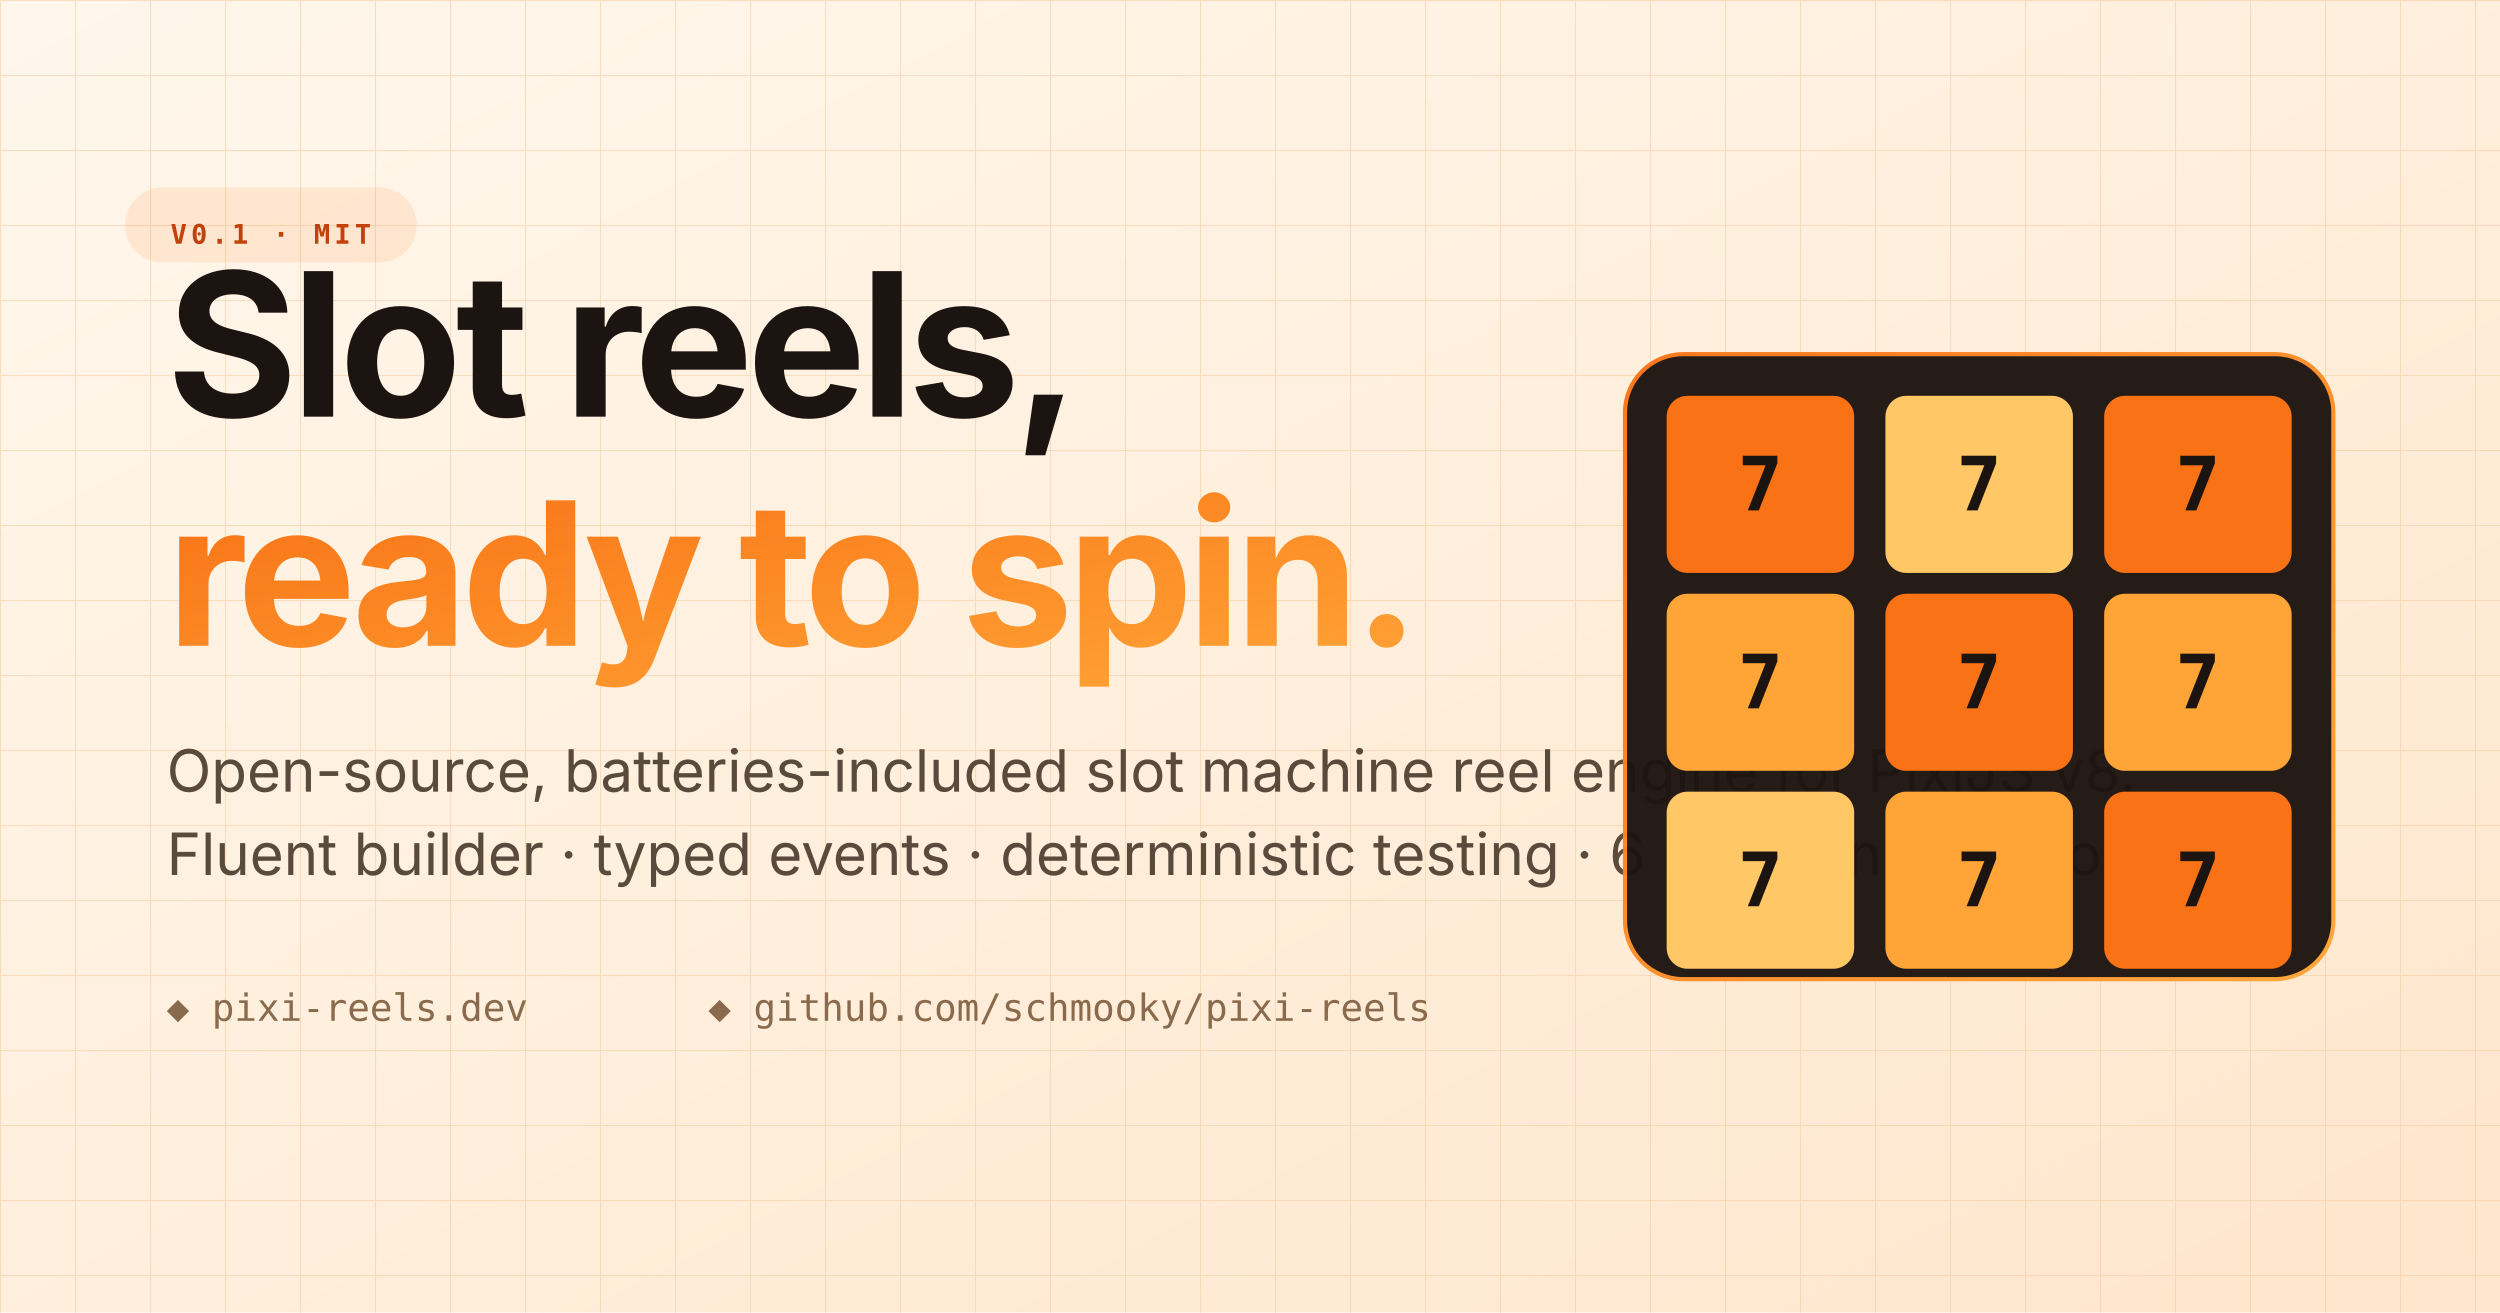
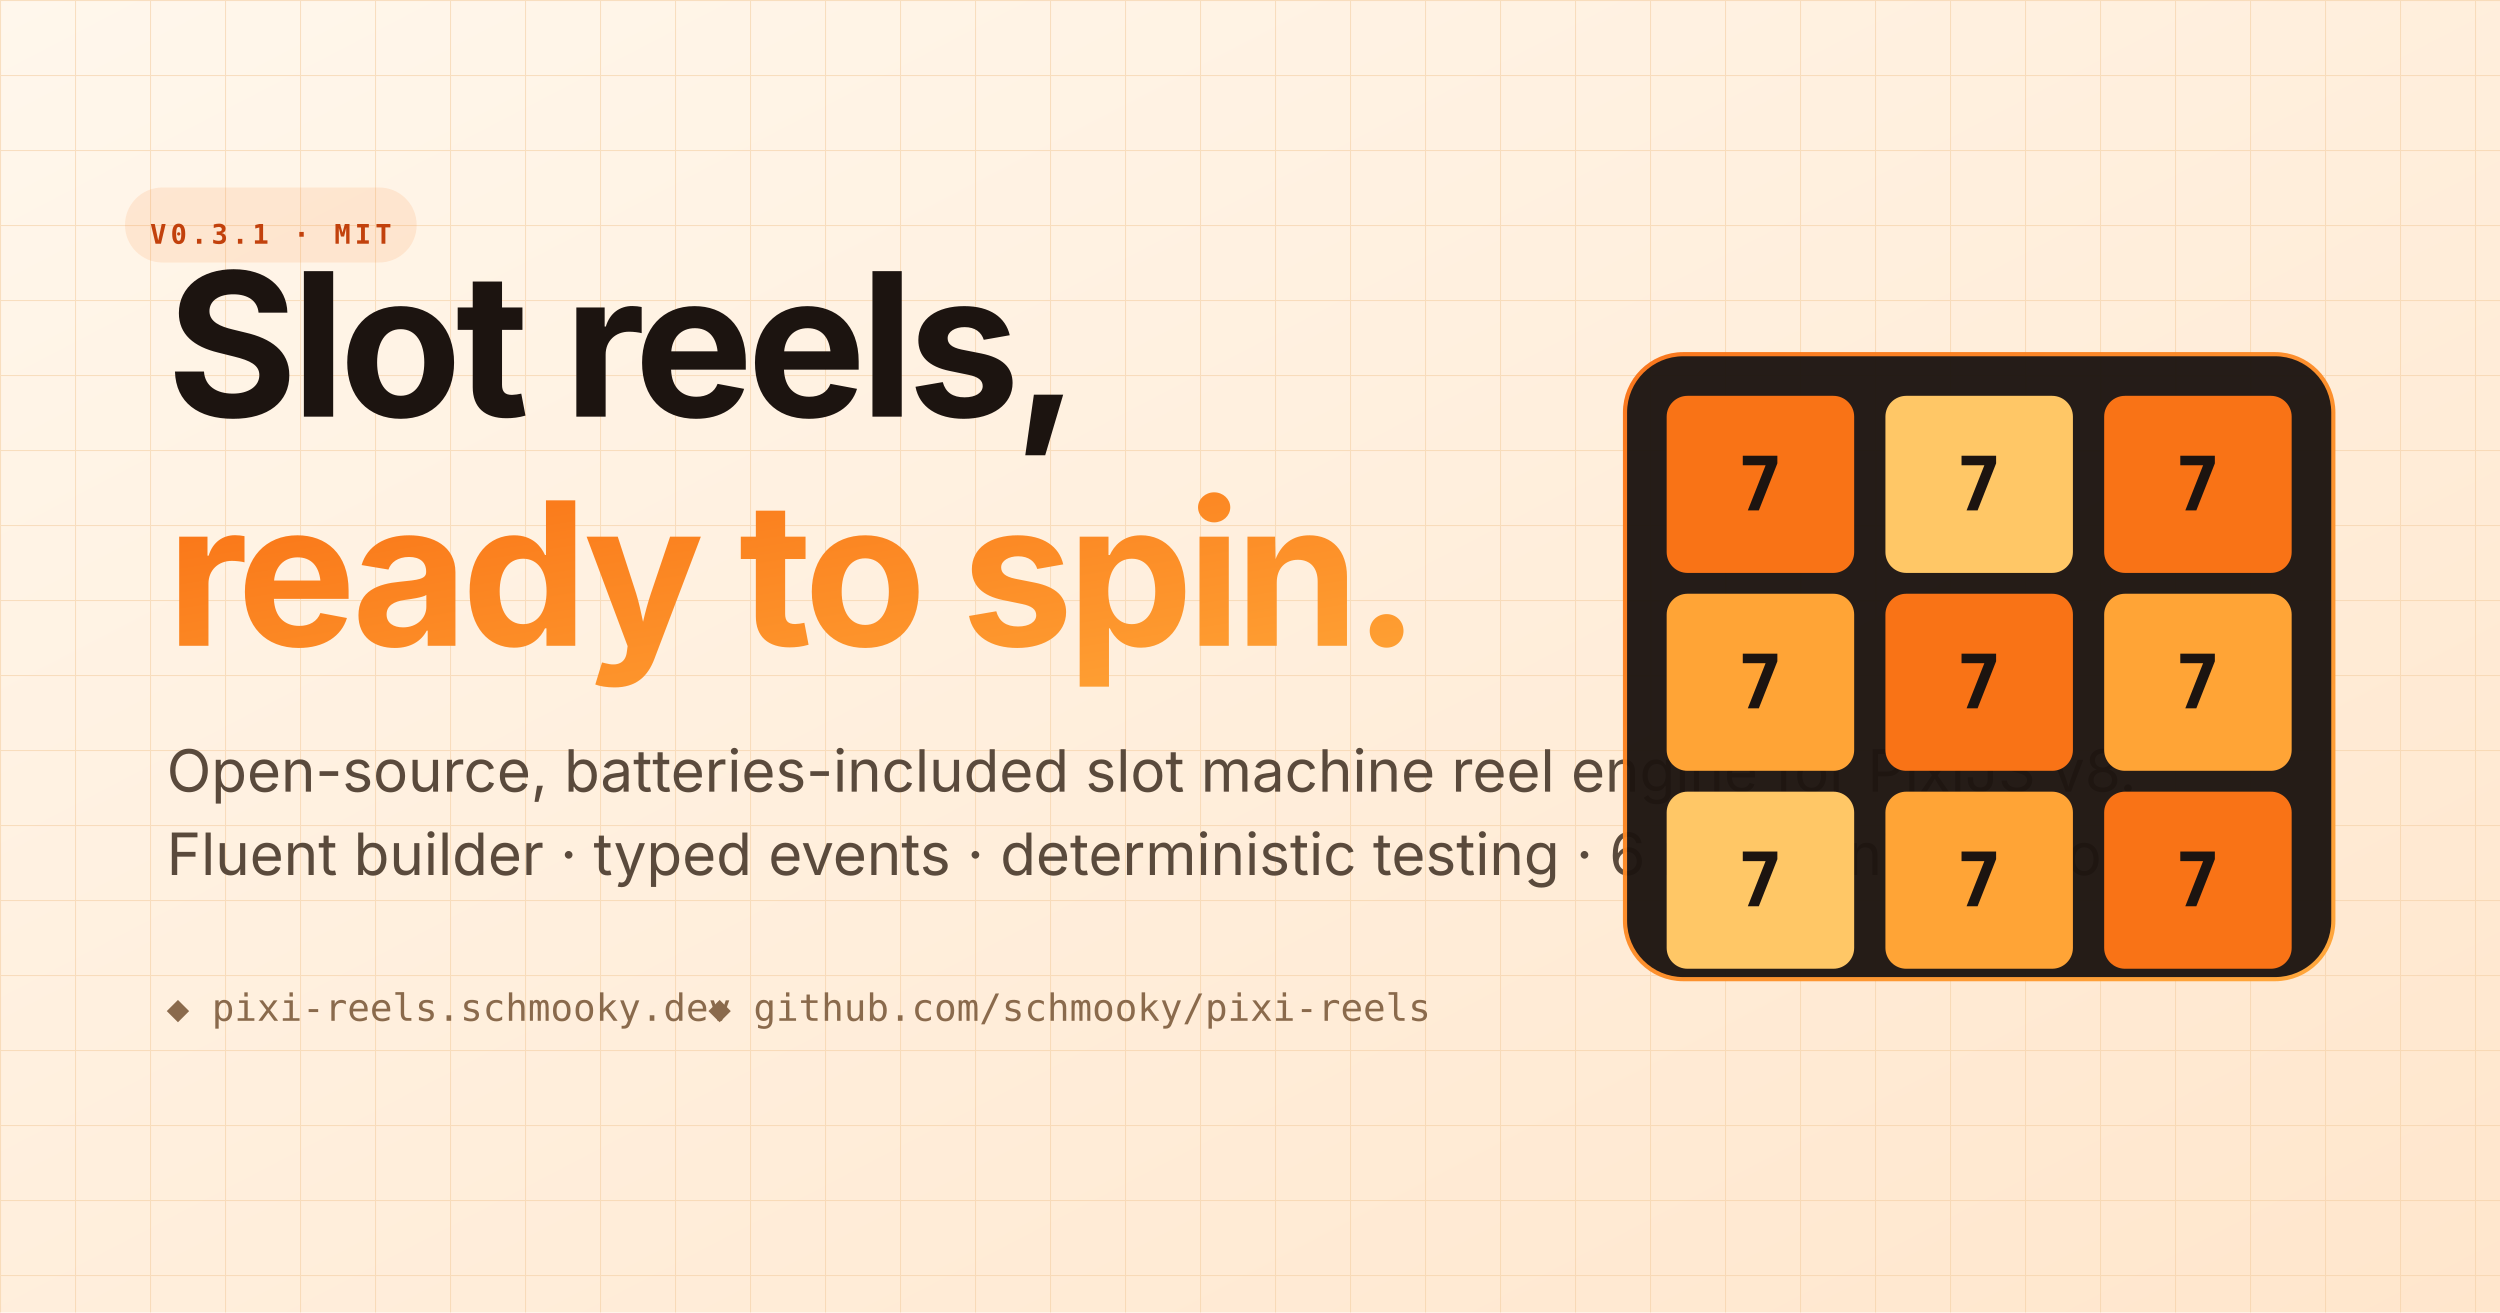
<svg xmlns="http://www.w3.org/2000/svg" viewBox="0 0 1200 630" width="1200" height="630">
  <defs>
    <linearGradient id="bg" x1="0" y1="0" x2="1" y2="1">
      <stop offset="0" stop-color="#fff7ec" />
      <stop offset="1" stop-color="#ffe6cc" />
    </linearGradient>
    <linearGradient id="orange" x1="0" y1="0" x2="1" y2="1">
      <stop offset="0" stop-color="#f97316" />
      <stop offset="1" stop-color="#ffa436" />
    </linearGradient>
    <pattern id="grid" width="36" height="36" patternUnits="userSpaceOnUse">
      <path d="M 36 0 L 0 0 0 36" fill="none" stroke="#f4cfa3" stroke-width="1" opacity="0.6" />
    </pattern>
  </defs>
  <rect width="1200" height="630" fill="url(#bg)" />
  <rect width="1200" height="630" fill="url(#grid)" />
  <g transform="translate(80,130)">
    <rect x="-20" y="-40" width="140" height="36" rx="18" fill="#f97316" opacity="0.12" />
-     <text x="50" y="-13" text-anchor="middle" font-family="ui-monospace,SFMono-Regular,Menlo,monospace" font-size="13" font-weight="700" fill="#c2410c" letter-spacing="2">V0.1 · MIT</text>
+     <text x="50" y="-13" text-anchor="middle" font-family="ui-monospace,SFMono-Regular,Menlo,monospace" font-size="13" font-weight="700" fill="#c2410c" letter-spacing="2">V0.3.1 · MIT</text>
    <text x="0" y="70" font-family="Inter,system-ui,sans-serif" font-size="96" font-weight="700" fill="#1c1410" letter-spacing="-3">Slot reels,</text>
    <text x="0" y="180" font-family="Inter,system-ui,sans-serif" font-size="96" font-weight="700" fill="url(#orange)" letter-spacing="-3">ready to spin.</text>
    <text x="0" y="250" font-family="Inter,system-ui,sans-serif" font-size="28" font-weight="400" fill="#5a4a3c">
      Open-source, batteries-included slot machine reel engine for PixiJS v8.
    </text>
    <text x="0" y="290" font-family="Inter,system-ui,sans-serif" font-size="28" font-weight="400" fill="#5a4a3c">
      Fluent builder · typed events · deterministic testing · 6 mechanic demos.
    </text>
    <g transform="translate(0,360)" font-family="ui-monospace,monospace" font-size="18" fill="#8a6a4c">
-       <text>◆ pixi-reels.dev</text>
+       <text>◆ pixi-reels.schmooky.dev</text>
      <text x="260">◆ github.com/schmooky/pixi-reels</text>
    </g>
  </g>
  <g transform="translate(780,170)">
    <rect x="0" y="0" width="340" height="300" rx="28" fill="#1c1410" opacity="0.96" stroke="url(#orange)" stroke-width="2" />
    <g transform="translate(20,20)">
      <g font-family="ui-monospace,monospace" font-size="36" font-weight="800" text-anchor="middle">
        <rect x="0" y="0" width="90" height="85" rx="10" fill="#f97316" />
        <text x="45" y="55" fill="#1c1410">7</text>
        <rect x="105" y="0" width="90" height="85" rx="10" fill="#ffc766" />
        <text x="150" y="55" fill="#1c1410">7</text>
        <rect x="210" y="0" width="90" height="85" rx="10" fill="#f97316" />
        <text x="255" y="55" fill="#1c1410">7</text>
        <rect x="0" y="95" width="90" height="85" rx="10" fill="#ffa436" />
        <text x="45" y="150" fill="#1c1410">7</text>
        <rect x="105" y="95" width="90" height="85" rx="10" fill="#f97316" />
        <text x="150" y="150" fill="#1c1410">7</text>
        <rect x="210" y="95" width="90" height="85" rx="10" fill="#ffa436" />
        <text x="255" y="150" fill="#1c1410">7</text>
        <rect x="0" y="190" width="90" height="85" rx="10" fill="#ffc766" />
        <text x="45" y="245" fill="#1c1410">7</text>
        <rect x="105" y="190" width="90" height="85" rx="10" fill="#ffa436" />
        <text x="150" y="245" fill="#1c1410">7</text>
        <rect x="210" y="190" width="90" height="85" rx="10" fill="#f97316" />
        <text x="255" y="245" fill="#1c1410">7</text>
      </g>
    </g>
  </g>
</svg>
